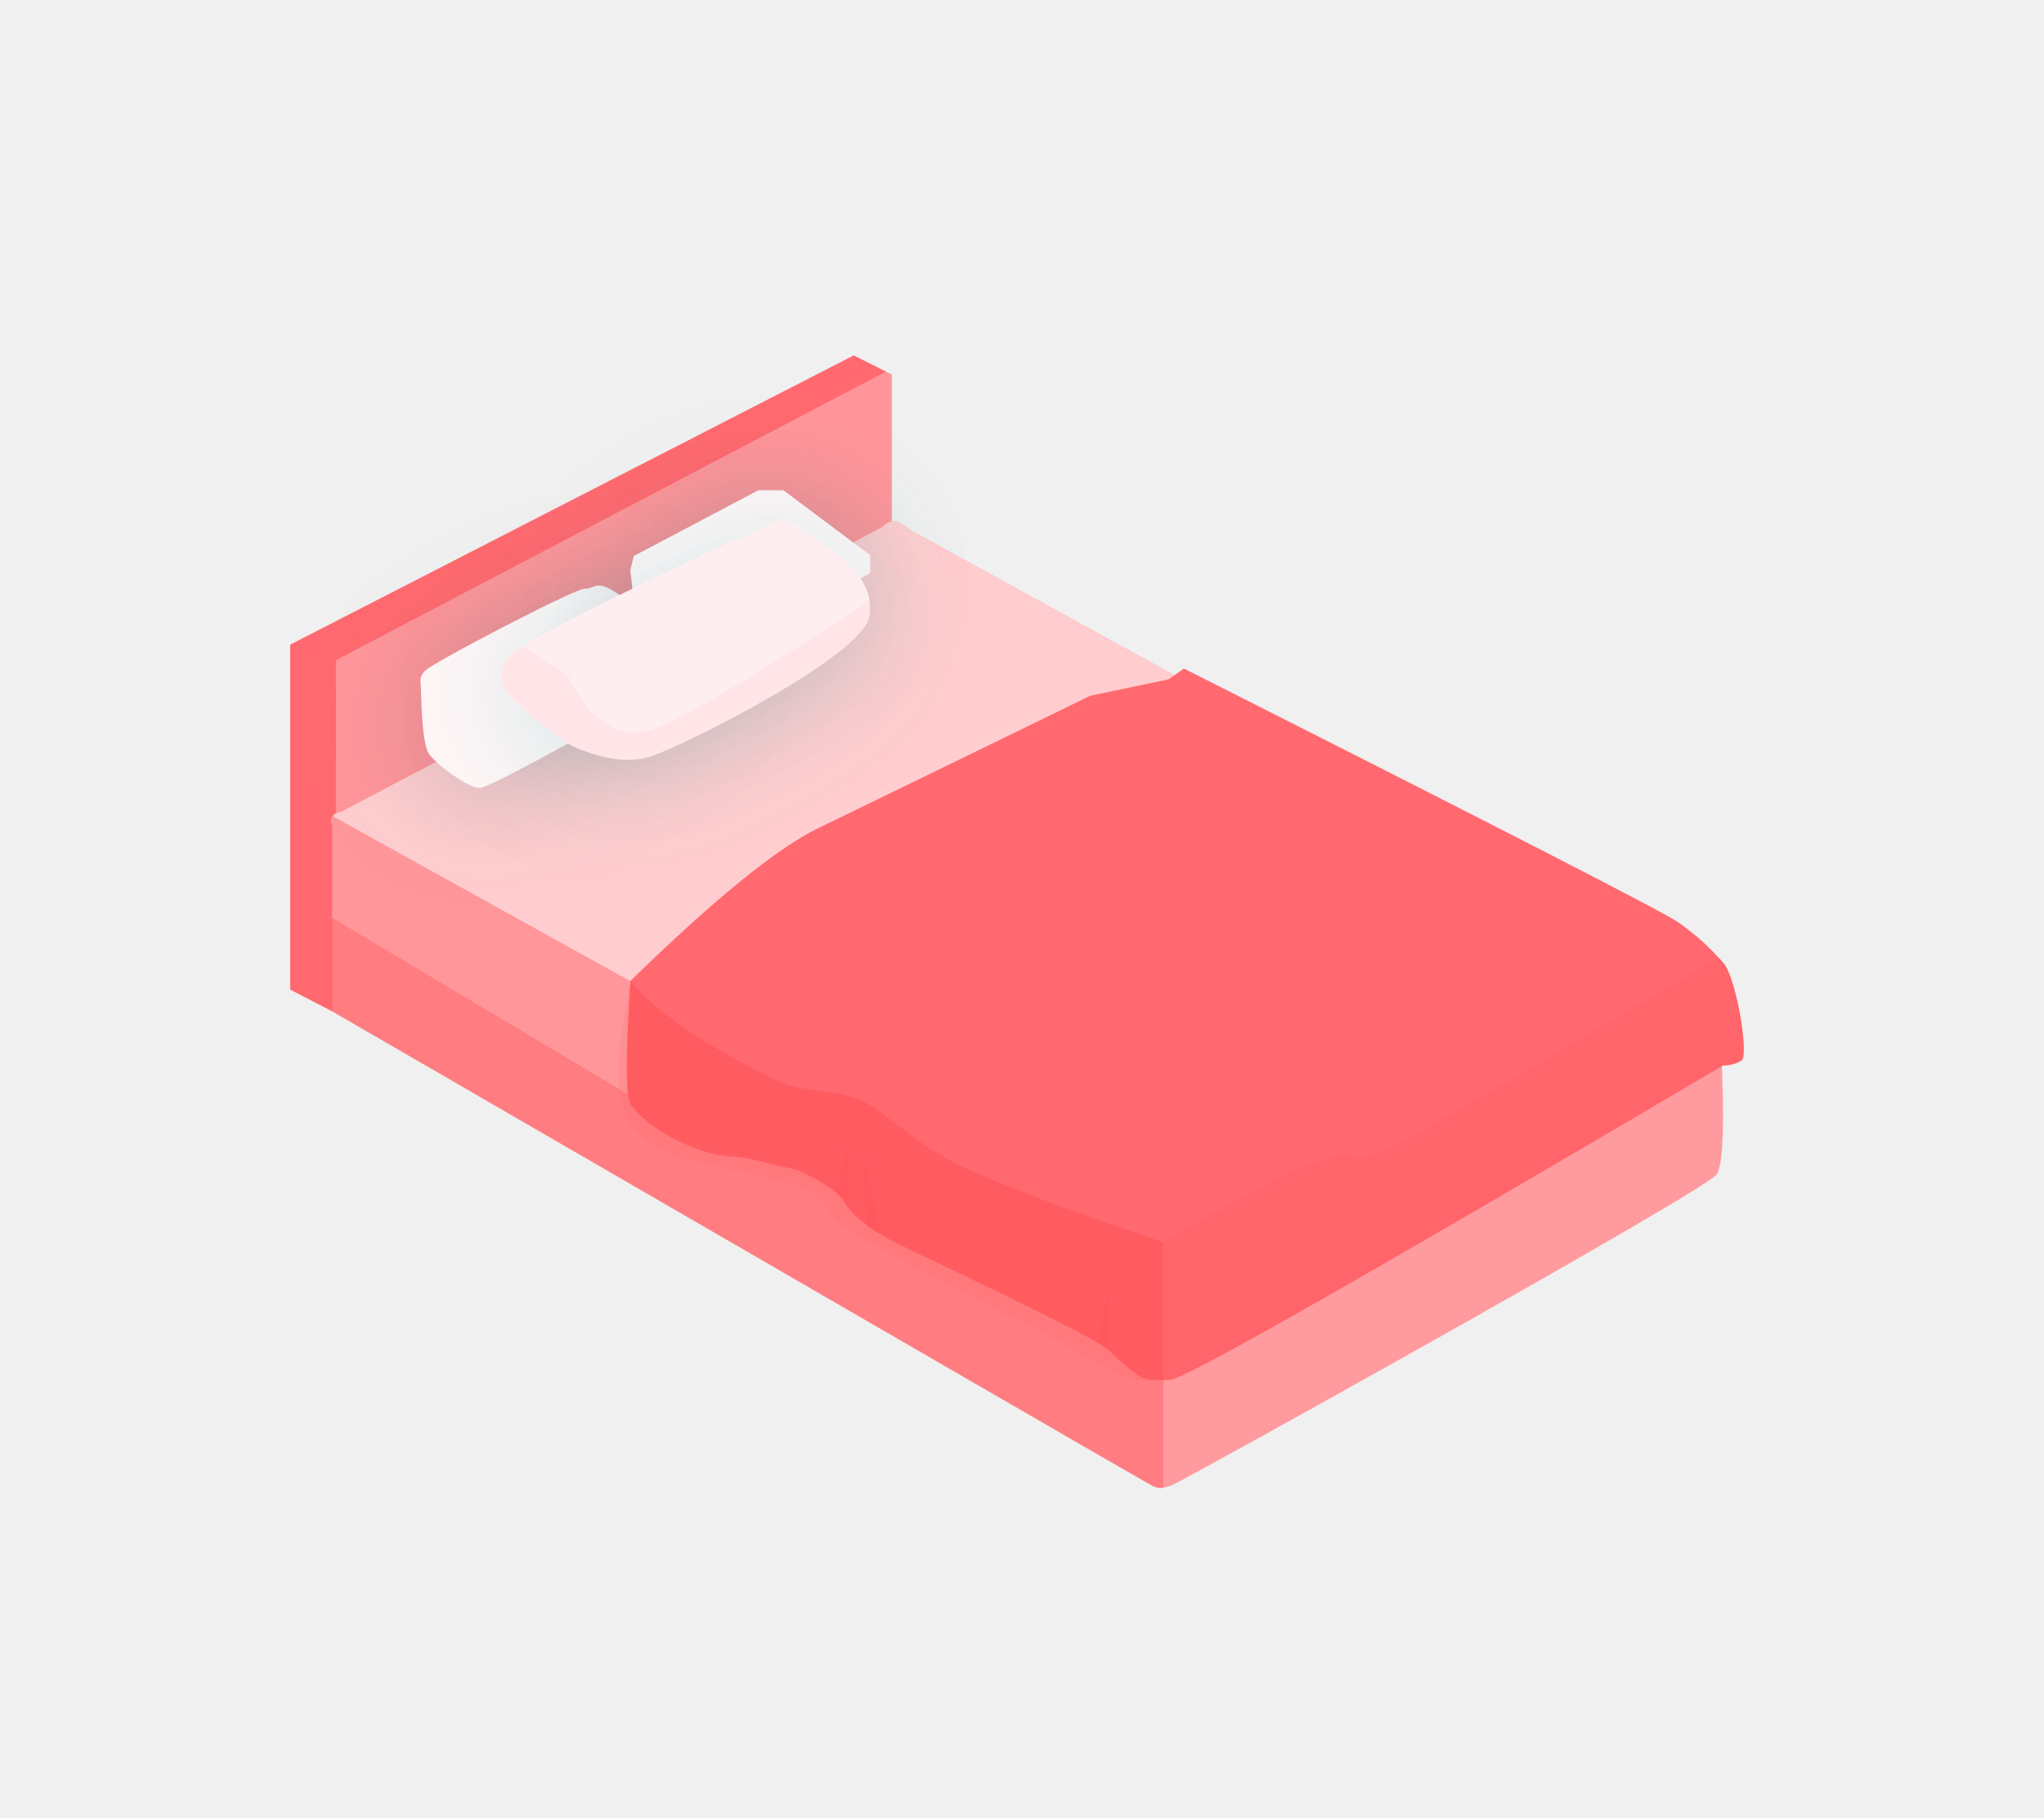
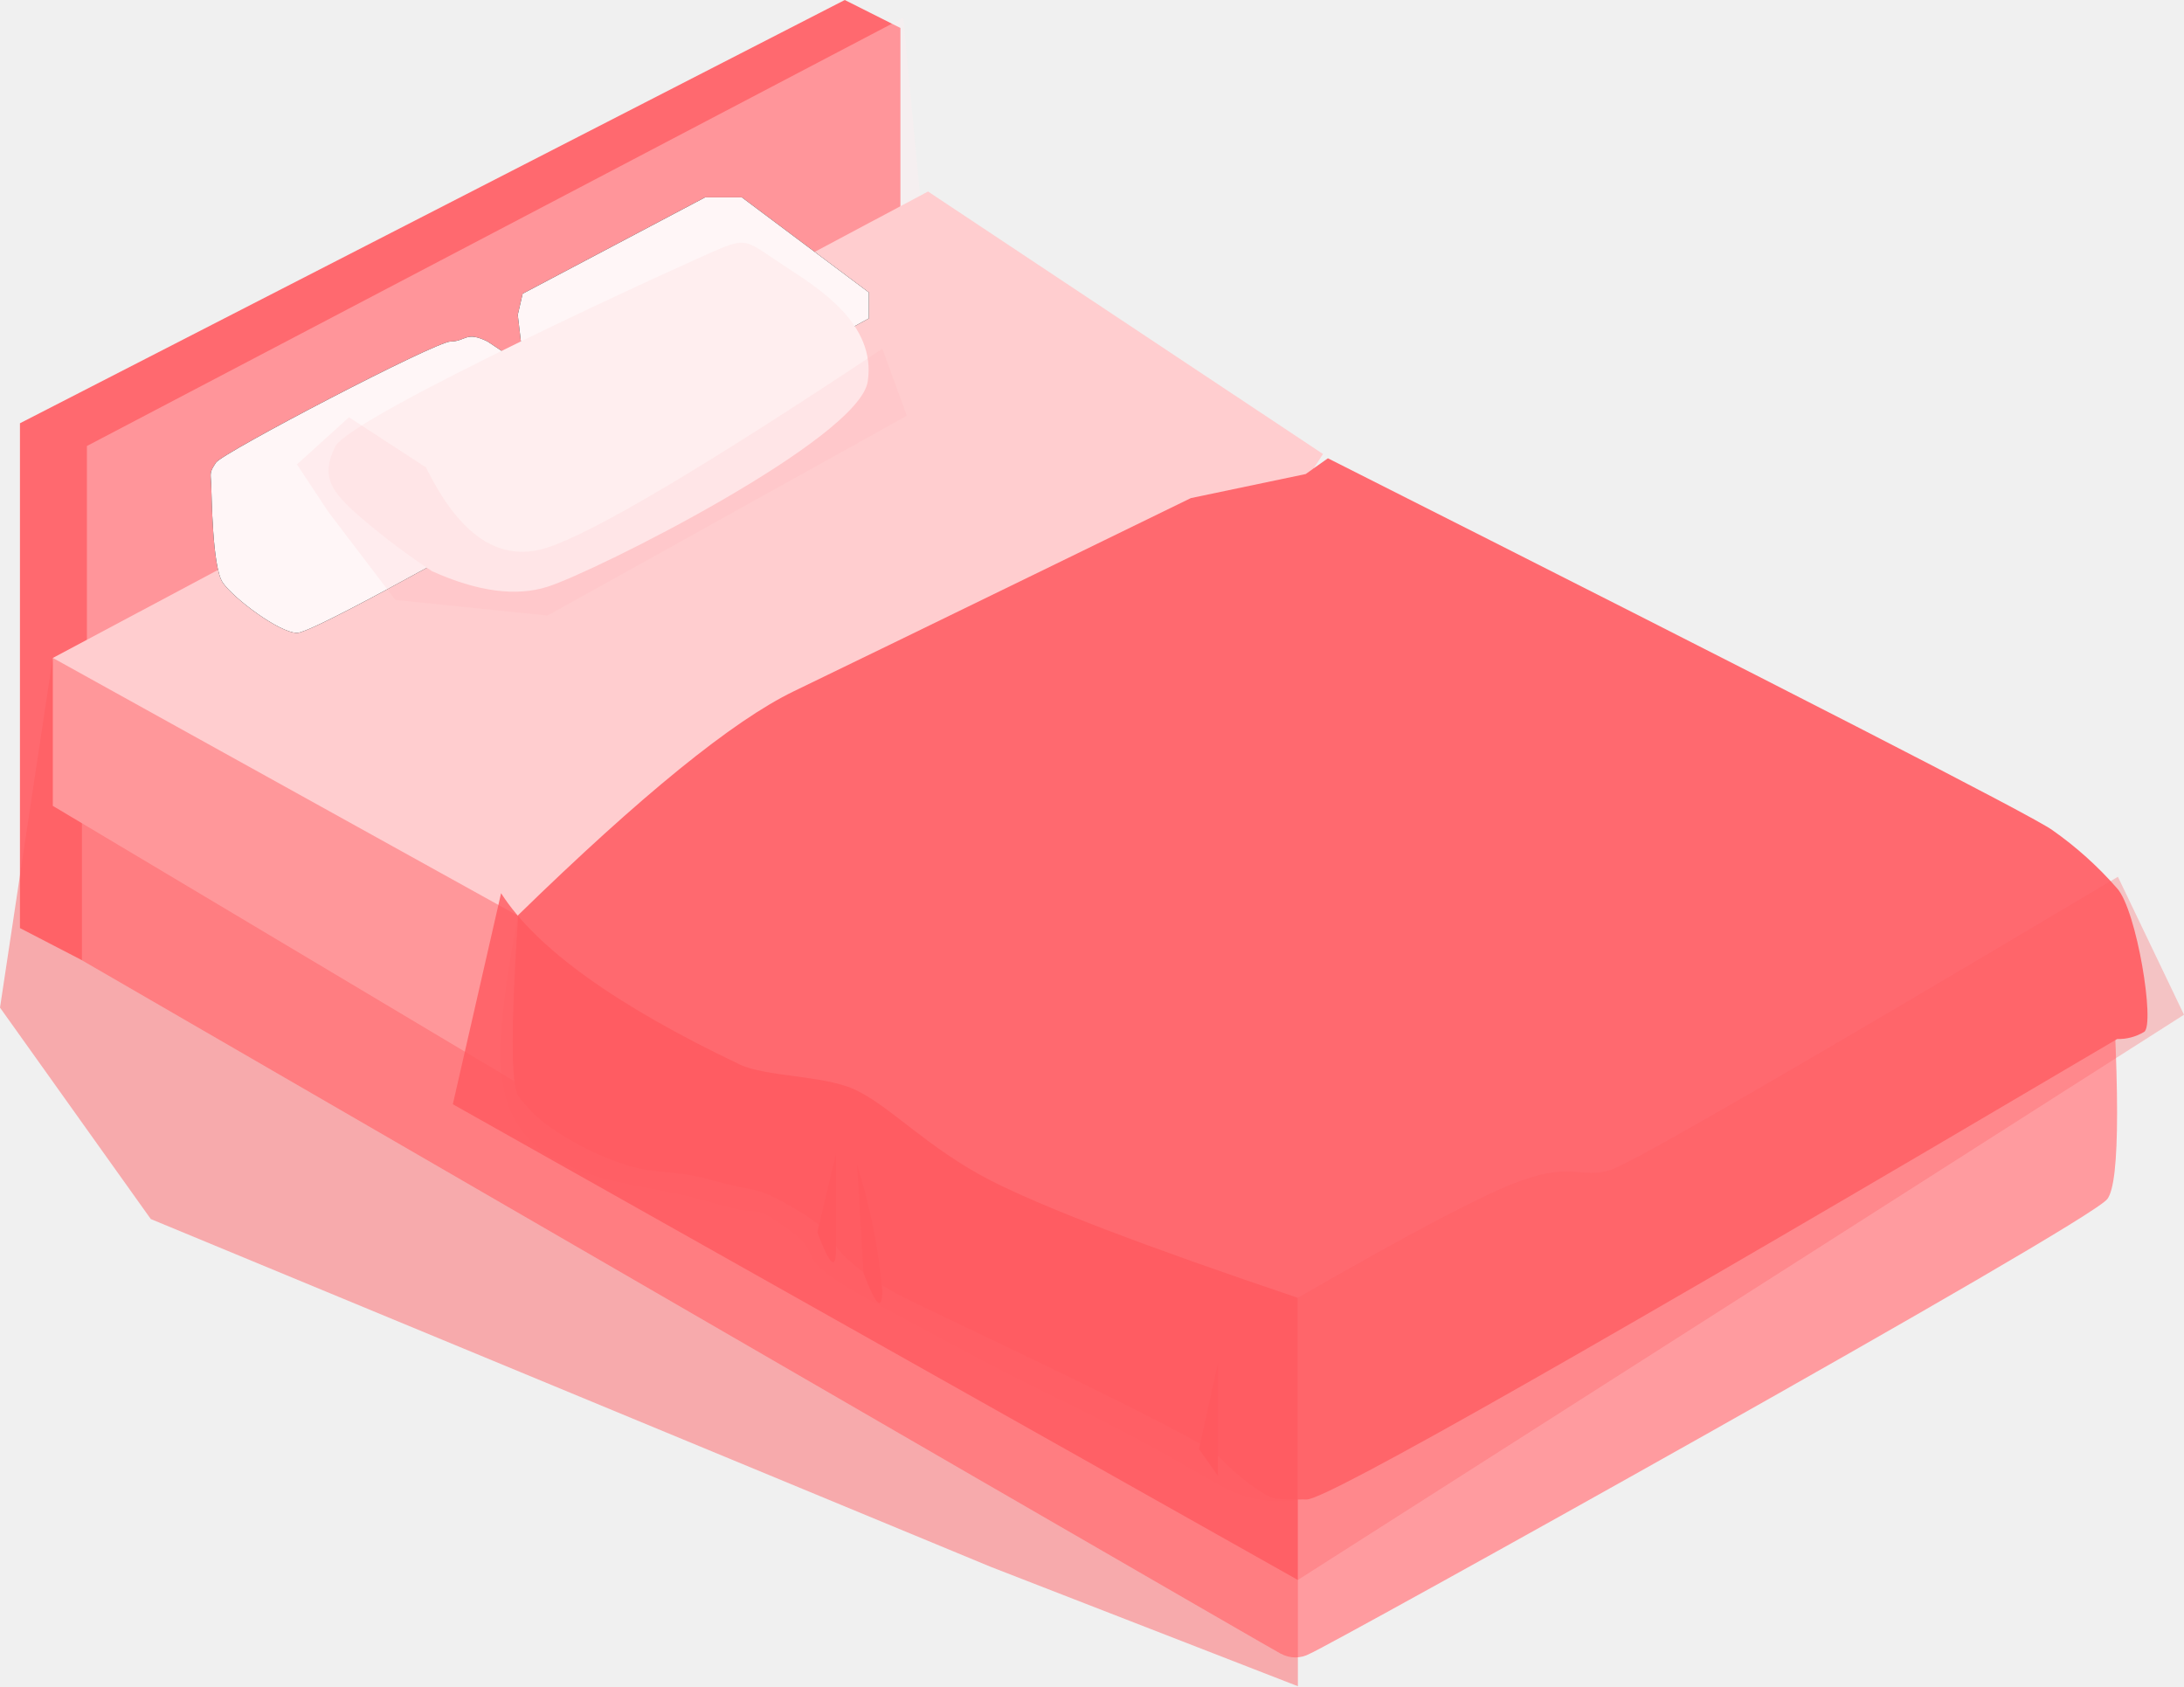
- <svg xmlns="http://www.w3.org/2000/svg" xmlns:xlink="http://www.w3.org/1999/xlink" width="162" height="144" viewBox="0 0 162 144">
-   <defs>
-     <path id="a" d="M0 50.414V23.077L44.664.16l3.014 1.514v11.61L34.06 37.662 3.355 52.15z" />
-     <path id="c" d="M65.033 76.655c.486.24.746.291 1.57 0 .825-.29 42.128-23.242 43.187-24.616.705-.915.705-6.238 0-15.969L45.912.96c-.602-.482-1.04-.723-1.316-.723-.274 0-.572.156-.892.468L.793 23.279c-.329.035-.556.154-.681.357-.125.203-.125.451 0 .745v14.724c42.957 24.873 64.598 37.39 64.921 37.55z" />
-     <path id="e" d="M.298 34.531c-.391-.594-.391-3.85 0-9.769 6.656-6.489 11.633-10.53 14.934-12.123 2.505-1.21 7.237-3.51 14.198-6.9l7.301-3.56L42.95.877l1.204-.854c25.069 12.649 38.14 19.358 39.214 20.127 1.61 1.155 2.45 1.984 3.516 3.162 1.066 1.178 2.068 7.39 1.462 7.772-.404.254-.891.383-1.462.386C58.721 48.09 44.096 56.399 43.01 56.399c-1.629 0-1.655.004-2.141-.199-.487-.202-1.524-1.029-2.651-2.156-1.128-1.127-15.956-8.02-16.983-8.567-1.027-.547-2.184-1.189-3.215-2.2-1.031-1.01-.544-1.354-2.787-2.651-2.244-1.298-1.753-.767-4.397-1.502S7.693 38.995 5 37.864c-1.116-.47-2.014-.97-2.725-1.457-1.004-.689-1.634-1.354-1.977-1.876z" />
-     <path id="h" d="M10.353 26.349c-.032-.577-.098-.607.265-1.145.364-.537 11.89-6.554 12.707-6.554.818 0 .818-.582 1.991 0 .783.388 3.075 2.104 6.878 5.149v1.405c-10.81 6.152-16.537 9.228-17.182 9.228-.969 0-3.458-1.886-4.03-2.725-.573-.839-.596-4.781-.629-5.358z" />
-     <filter id="g" width="228%" height="274.6%" x="-64%" y="-81%" filterUnits="objectBoundingBox">
-       <feOffset dy="1" in="SourceAlpha" result="shadowOffsetOuter1" />
-       <feGaussianBlur in="shadowOffsetOuter1" result="shadowBlurOuter1" stdDeviation="4.5" />
-       <feColorMatrix in="shadowBlurOuter1" values="0 0 0 0 0 0 0 0 0 0.31 0 0 0 0 0.322 0 0 0 0.2 0" />
-     </filter>
-     <path id="j" d="M26.956 17.207l.265-1.144 9.88-5.218h1.992l6.877 5.15V17.4l-14.356 7.89-4.03-2.724z" />
-     <filter id="i" width="247.3%" height="293.8%" x="-73.6%" y="-90%" filterUnits="objectBoundingBox">
-       <feOffset dy="1" in="SourceAlpha" result="shadowOffsetOuter1" />
-       <feGaussianBlur in="shadowOffsetOuter1" result="shadowBlurOuter1" stdDeviation="4.5" />
-       <feColorMatrix in="shadowBlurOuter1" values="0 0 0 0 0 0 0 0 0 0.31 0 0 0 0 0.322 0 0 0 0.2 0" />
-     </filter>
-     <filter id="k" width="233.3%" height="310.5%" x="-66.7%" y="-105.3%" filterUnits="objectBoundingBox">
-       <feOffset dy="1" in="SourceAlpha" result="shadowOffsetOuter1" />
-       <feGaussianBlur in="shadowOffsetOuter1" result="shadowBlurOuter1" stdDeviation="4.5" />
-       <feColorMatrix in="shadowBlurOuter1" result="shadowMatrixOuter1" values="0 0 0 0 0 0 0 0 0 0.31 0 0 0 0 0.322 0 0 0 0.2 0" />
-       <feMerge>
-         <feMergeNode in="shadowMatrixOuter1" />
-         <feMergeNode in="SourceGraphic" />
-       </feMerge>
-     </filter>
-     <path id="l" d="M.435 11.045C1.228 9.396 19.847.898 21.323.302c1.477-.596 1.503-.32 3.412.926 1.908 1.247 5.008 3.155 4.55 6.277-.457 3.122-14.779 10.309-17.342 11.123-1.71.542-3.794.26-6.255-.844a38.257 38.257 0 0 1-3.765-2.83C.2 13.48-.357 12.695.435 11.045z" />
-   </defs>
-   <g fill="none" fill-rule="evenodd" transform="translate(23 28)">
-     <mask id="b" fill="#fff">
-       <use xlink:href="#a" />
-     </mask>
-     <use fill="#FF696F" xlink:href="#a" />
-     <path fill="#FFEEEF" d="M3.624 39.702V24.31L47.83 1.121l1.59 16.846z" mask="url(#b)" opacity=".334" />
-     <ellipse cx="39.03" cy="29.991" fill="#2C1C0B" stroke="#979797" stroke-width=".5" rx="1" ry="1" />
-     <g transform="translate(3.243 13.045)">
-       <mask id="d" fill="#fff">
-         <use xlink:href="#c" />
-       </mask>
-       <use fill="#FF9B9F" xlink:href="#c" />
-       <path fill="#FFCDCF" d="M67.317 11.697L45.928-2.517-1.468 22.741v8.008l27.403 16.345L57.577 26.8z" mask="url(#d)" />
-       <path fill="#FF595F" d="M65.956 78.423V60.109L-1.468 22.741l-2.856 18.94L3.84 53.13l45.476 18.825 16.64 6.468z" mask="url(#d)" opacity=".468" />
-       <path fill="#FF5C62" d="M23.732 36.668c-.886 4.595-1.155 7.641-.807 9.138.522 2.244 1.174 3.214 3.445 4.37 2.27 1.154 4.93 1.154 7.975 2.082 3.046.927 1.706-.202 4.001 1.4 2.295 1.604-.316 1.305 4.731 4.01 5.047 2.706 6.235 3.39 10.331 5.387 4.097 1.997 5.725 3.038 8.098 4.342 2.373 1.304 3.281.93 4.45.93.808 0 3.266-1.449 7.374-4.345l-18.104-4.828-31.405-22.39-.089-.096z" mask="url(#d)" opacity=".171" />
+ <svg xmlns="http://www.w3.org/2000/svg" width="118.032" height="91.131" viewBox="0 0 118.032 91.131">
+   <g id="bedroom-category-bed" transform="translate(3.705 -0.545)">
+     <path id="패스_5296" data-name="패스 5296" d="M0,50.7V23.419L44.577.545l3.008,1.512V13.643L33.993,37.977,3.349,52.435Z" transform="translate(-2.627 0)" fill="#ff696f" />
+     <path id="패스_5297" data-name="패스 5297" d="M12.43,42.351V26.988L56.55,3.845l1.587,16.813Z" transform="translate(-11.439 -2.34)" fill="#ffeeef" fill-rule="evenodd" opacity="0.334" />
+     <ellipse id="타원_2" data-name="타원 2" cx="0.678" cy="0.677" rx="0.678" ry="0.677" transform="translate(35.649 29.643)" fill="#2c1c0b" stroke="#979797" stroke-width="0.915" />
+     <g id="그룹_4313" data-name="그룹 4313" transform="translate(-3.705 10.894)">
+       <path id="패스_5298" data-name="패스 5298" d="M64.949,77.082a1.609,1.609,0,0,0,1.567,0c.824-.29,42.045-23.2,43.1-24.568q1.056-1.371,0-15.938L45.866,1.535A2.7,2.7,0,0,0,44.553.813a1.346,1.346,0,0,0-.891.467L.834,23.81a.847.847,0,0,0-.679.356.778.778,0,0,0,0,.744v14.7q64.31,37.237,64.795,37.477Z" transform="translate(4.272 1.935)" fill="#ff9b9f" />
+       <path id="패스_5299" data-name="패스 5299" d="M63.615,5.555,42.269-8.631l-47.3,25.208V24.57l27.35,16.313L53.9,20.629Z" transform="translate(7.885 8.631)" fill="#ffcdcf" fill-rule="evenodd" />
+       <path id="패스_5300" data-name="패스 5300" d="M55.316,133.56V115.282l-67.292-37.3-2.85,18.9,8.148,11.426L38.708,127.1l16.608,6.455Z" transform="translate(14.827 -52.778)" fill="#ff595f" fill-rule="evenodd" opacity="0.468" />
+       <path id="패스_5301" data-name="패스 5301" d="M79.067,125.746q-1.326,6.88-.805,9.12a5.408,5.408,0,0,0,3.438,4.361c2.267,1.153,4.92,1.153,7.96,2.079s1.7-.2,3.993,1.4-.315,1.3,4.722,4,6.222,3.383,10.311,5.377,5.714,3.032,8.083,4.333a6.508,6.508,0,0,0,4.441.928q1.209,0,7.36-4.336L110.5,148.189,79.156,125.843l-.089-.1Z" transform="translate(-51.066 -86.638)" fill="#ff5c62" fill-rule="evenodd" opacity="0.171" />
    </g>
-     <g transform="translate(26.678 24.95)">
-       <mask id="f" fill="#fff">
-         <use xlink:href="#e" />
-       </mask>
-       <use fill="#FF696F" xlink:href="#e" />
-       <path fill="#FF595F" d="M-.624 23.572c1.915 2.992 6.225 6.084 12.93 9.277 1.395.664 4.49.582 6.178 1.335 1.902.848 3.967 3.182 7.397 4.94 2.859 1.465 8.405 3.584 16.64 6.357v15.277L-3.235 35l2.612-11.428z" mask="url(#f)" opacity=".798" />
-       <path fill="#FF595F" d="M38.19 55.122V49.03l-1.021 4.642zM17.513 42.855v-5.183l-1.01 4.265c.673 1.785 1.01 2.091 1.01.918zM20.022 45.065c0-1.174-.455-3.439-1.366-6.795l.354 5.876c.675 1.786 1.012 2.092 1.012.919z" mask="url(#f)" />
-       <path fill="#FF595F" d="M42.522 45.481v15.277l47.983-30.605-3.579-7.47C69.696 32.938 60.54 38.23 59.456 38.56c-1.627.495-1.975-.429-4.809.564-1.889.661-5.93 2.78-12.125 6.357z" mask="url(#f)" opacity=".3" />
+     <g id="그룹_4314" data-name="그룹 4314" transform="translate(20.768 25.311)">
+       <path id="패스_5302" data-name="패스 5302" d="M.308,34.521q-.585-.89,0-9.75,9.964-9.714,14.9-12.1,3.75-1.81,14.171-6.887l7.287-3.552,6.206-1.3,1.2-.852Q81.608,19.015,83.215,20.168a19.489,19.489,0,0,1,3.51,3.155c1.064,1.175,2.064,7.376,1.459,7.757a2.709,2.709,0,0,1-1.459.385Q44.562,56.346,42.936,56.346c-1.626,0-1.652,0-2.138-.2A11.785,11.785,0,0,1,38.153,54c-1.126-1.125-15.925-8-16.95-8.55a13.307,13.307,0,0,1-3.209-2.2c-1.029-1.009-.543-1.352-2.782-2.647s-1.749-.765-4.388-1.5S7.688,38.976,5,37.847a15.228,15.228,0,0,1-2.72-1.454A7.284,7.284,0,0,1,.308,34.521Z" transform="translate(3.22 -0.08)" fill="#ff696f" />
+       <path id="패스_5303" data-name="패스 5303" d="M-8.493,80.837q2.868,4.479,12.9,9.258c1.393.663,4.482.581,6.166,1.332,1.9.847,3.959,3.176,7.383,4.931q4.279,2.193,16.608,6.345v15.247L-11.1,92.243l2.607-11.405Z" transform="translate(11.1 -57.334)" fill="#ff595f" fill-rule="evenodd" opacity="0.798" />
+       <path id="패스_5304" data-name="패스 5304" d="M78.238,146.606v-6.081l-1.019,4.633ZM57.6,134.363V129.19l-1.009,4.256q1.009,2.673,1.009.917Zm2.5,2.205a32.476,32.476,0,0,0-1.363-6.782l.353,5.865Q60.1,138.325,60.1,136.568Z" transform="translate(-36.892 -91.615)" fill="#ff595f" fill-rule="evenodd" />
+       <path id="패스_5305" data-name="패스 5305" d="M145.822,100.543V115.79l47.89-30.545L190.14,77.79q-25.794,15.35-27.417,15.845c-1.623.495-1.97-.428-4.8.563Q155.1,95.188,145.822,100.543Z" transform="translate(-100.153 -55.174)" fill="#ff595f" fill-rule="evenodd" opacity="0.3" />
    </g>
-     <use fill="#000" filter="url(#g)" xlink:href="#h" />
-     <use fill="#FFF6F7" xlink:href="#h" />
-     <g>
-       <use fill="#000" filter="url(#i)" xlink:href="#j" />
-       <use fill="#FFF6F7" xlink:href="#j" />
+     <path id="패스_5306" data-name="패스 5306" d="M35.442,71.012c-.032-.576-.1-.606.264-1.142s11.866-6.542,12.682-6.542.816-.581,1.987,0a68.159,68.159,0,0,1,6.864,5.139v1.4q-16.183,9.21-17.149,9.21c-.966,0-3.45-1.882-4.022-2.719S35.474,71.588,35.442,71.012Z" transform="translate(-27.735 -44.329)" />
+     <path id="패스_5307" data-name="패스 5307" d="M35.442,71.012c-.032-.576-.1-.606.264-1.142s11.866-6.542,12.682-6.542.816-.581,1.987,0a68.159,68.159,0,0,1,6.864,5.139v1.4q-16.183,9.21-17.149,9.21c-.966,0-3.45-1.882-4.022-2.719S35.474,71.588,35.442,71.012Z" transform="translate(-27.735 -44.329)" fill="#fff6f7" />
+     <g id="그룹_4315" data-name="그룹 4315" transform="translate(24.277 11.211)">
+       <path id="패스_5308" data-name="패스 5308" d="M92.442,43.542l.264-1.142,9.861-5.207h1.987l6.864,5.139v1.4L97.091,51.61,93.069,48.89Z" transform="translate(-92.442 -37.193)" />
+       <path id="패스_5309" data-name="패스 5309" d="M92.442,43.542l.264-1.142,9.861-5.207h1.987l6.864,5.139v1.4L97.091,51.61,93.069,48.89Z" transform="translate(-92.442 -37.193)" fill="#fff6f7" />
    </g>
-     <g filter="url(#k)" transform="translate(16.629 13.305)">
-       <mask id="m" fill="#fff">
-         <use xlink:href="#l" />
-       </mask>
-       <use fill="#FFEEEF" xlink:href="#l" />
-       <path fill="#FFACAF" d="M1.188 9.448l4.174 2.718c1.825 3.732 4.02 5.176 6.58 4.334 2.562-.842 8.605-4.43 18.13-10.765l1.328 3.63-19.457 10.821-8.244-.847L.08 14.587l-1.712-2.583 2.819-2.556z" mask="url(#m)" opacity=".131" />
+     <g id="그룹_4316" data-name="그룹 4316" transform="translate(12.342 13.665)">
+       <path id="패스_5310" data-name="패스 5310" d="M.632,11.023C1.424,9.378,20.006.9,21.479.3s1.5-.32,3.4.924,5,3.149,4.541,6.265-14.75,10.289-17.308,11.1q-2.558.812-6.242-.842a38.2,38.2,0,0,1-3.759-2.824C.4,13.453-.16,12.669.632,11.023Z" transform="translate(1.43 0)" fill="#ffeeef" />
+       <path id="패스_5311" data-name="패스 5311" d="M-2.779,23.373l4.166,2.712q2.733,5.587,6.568,4.326T26.048,19.668l1.326,3.624-19.42,10.8-8.228-.845L-3.884,28.5l-1.708-2.578Z" transform="translate(5.592 -13.944)" fill="#ffacaf" fill-rule="evenodd" opacity="0.131" />
    </g>
  </g>
</svg>
